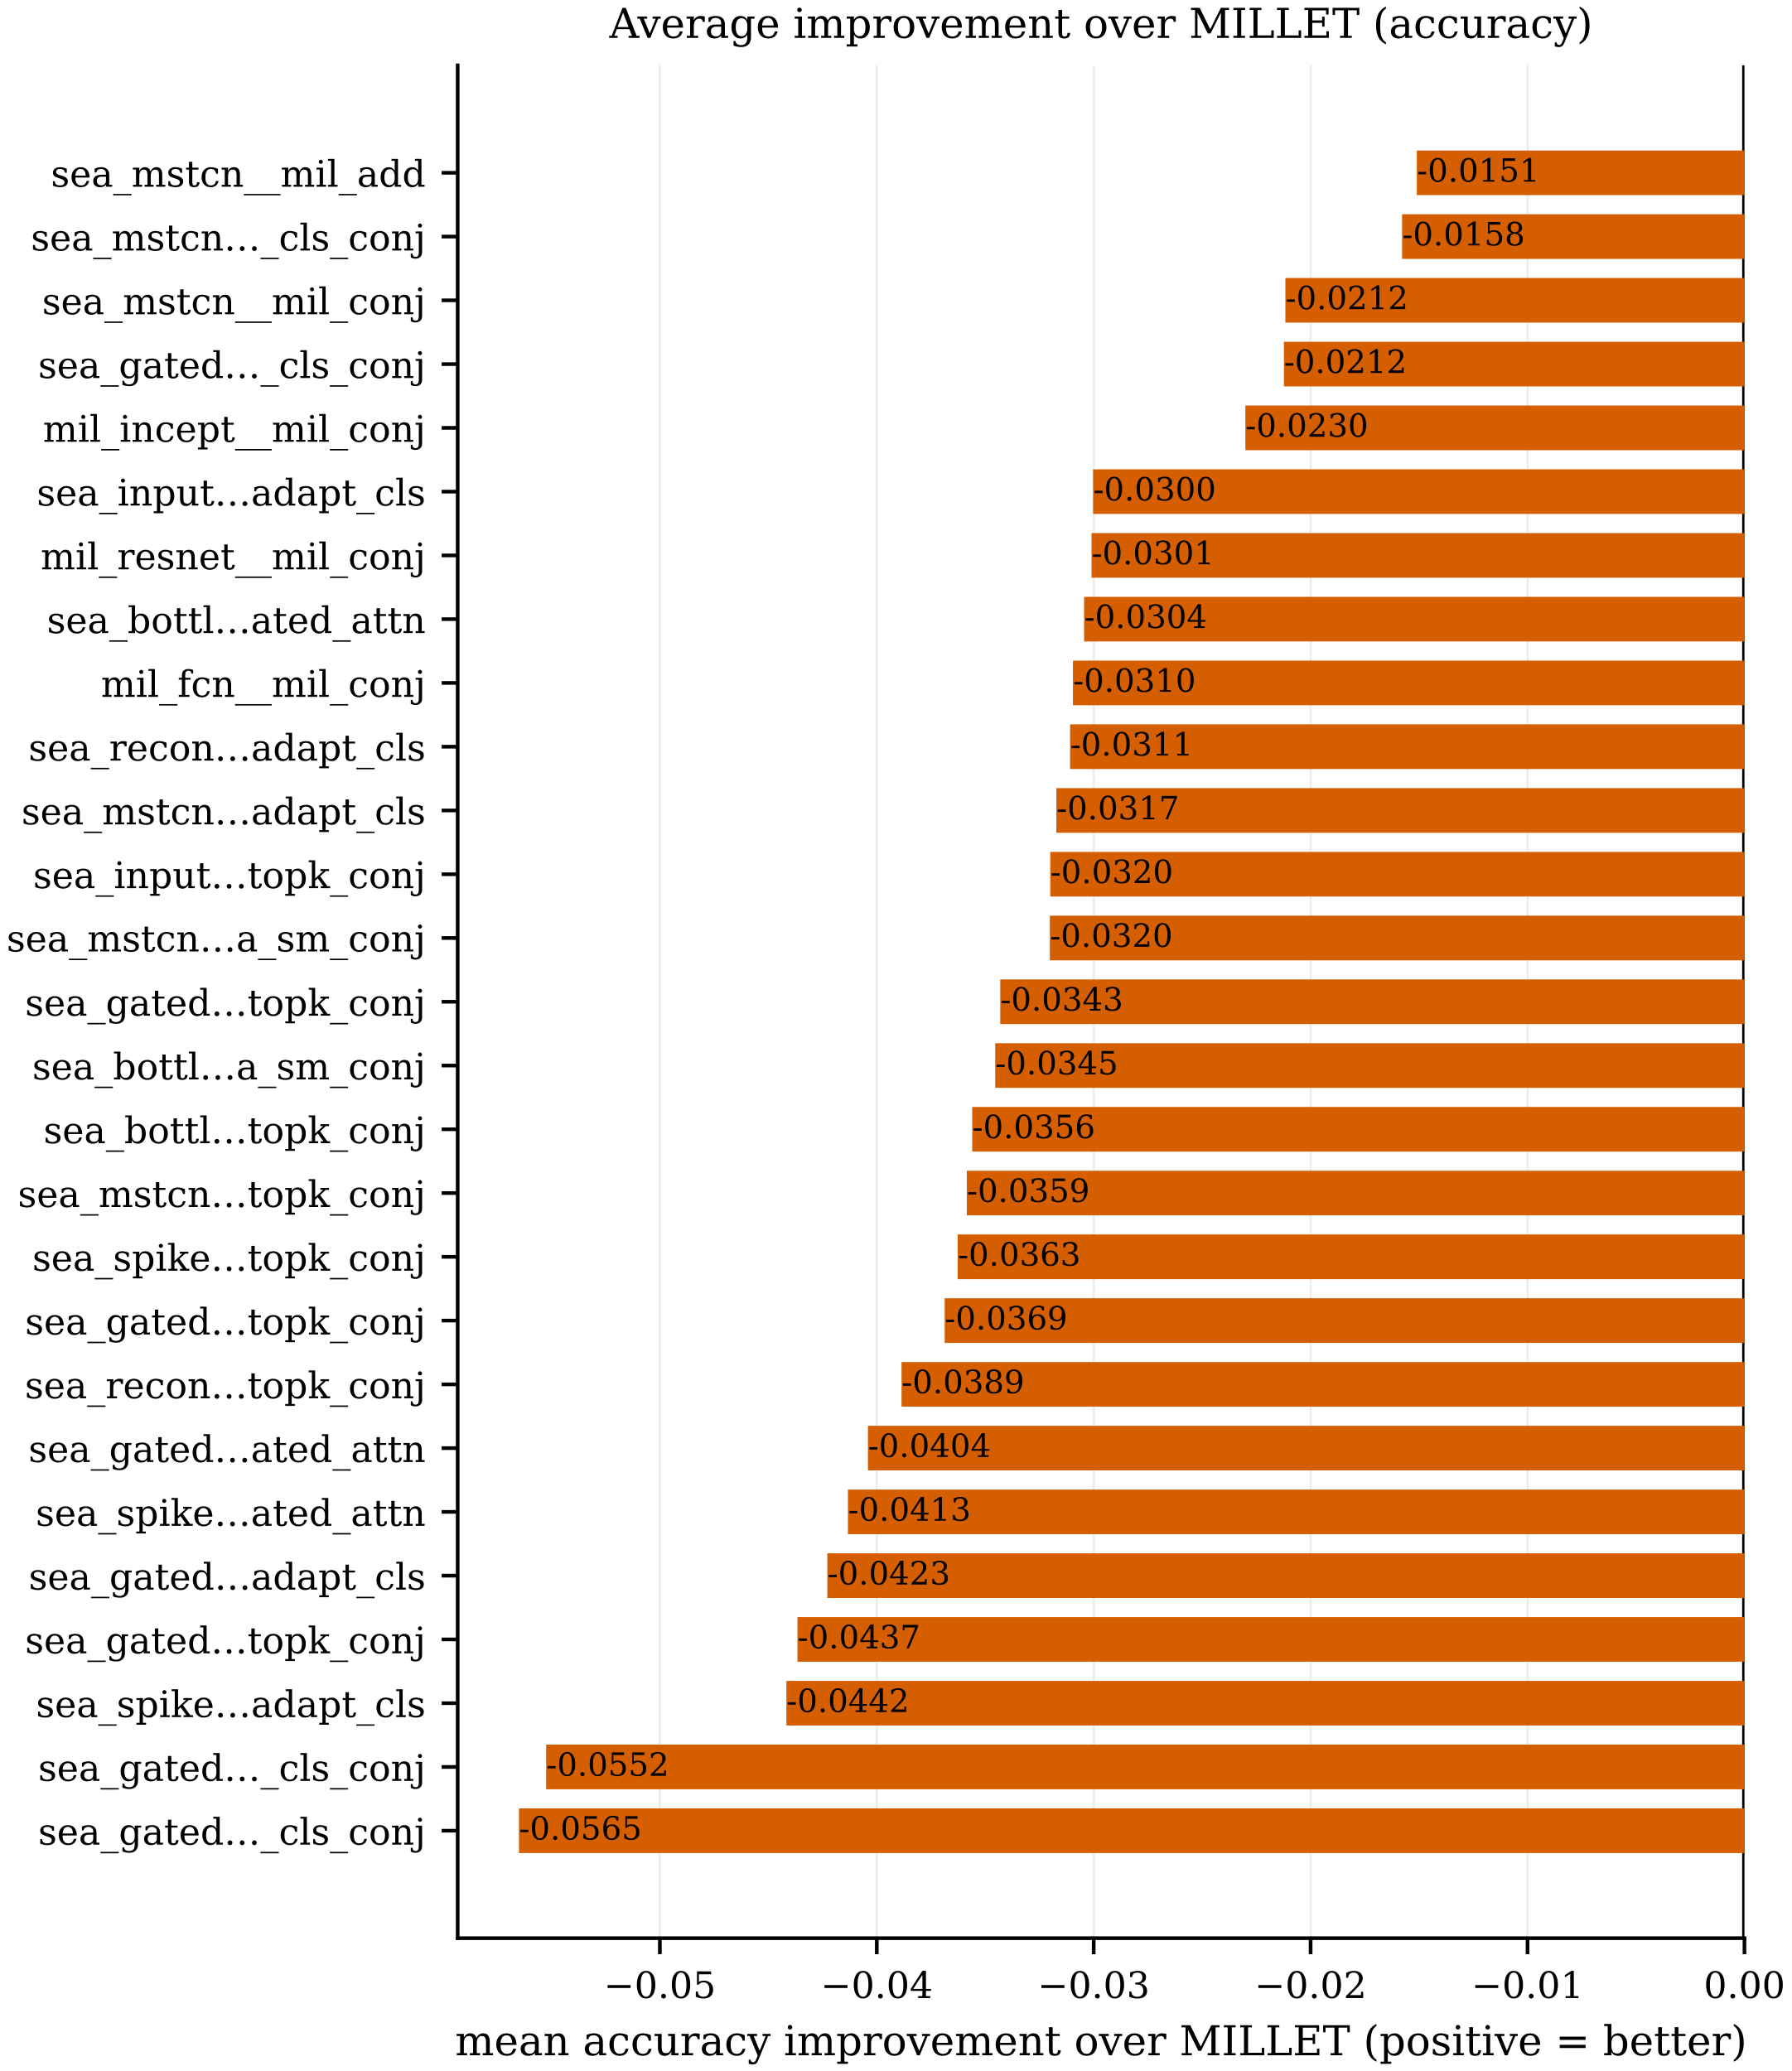
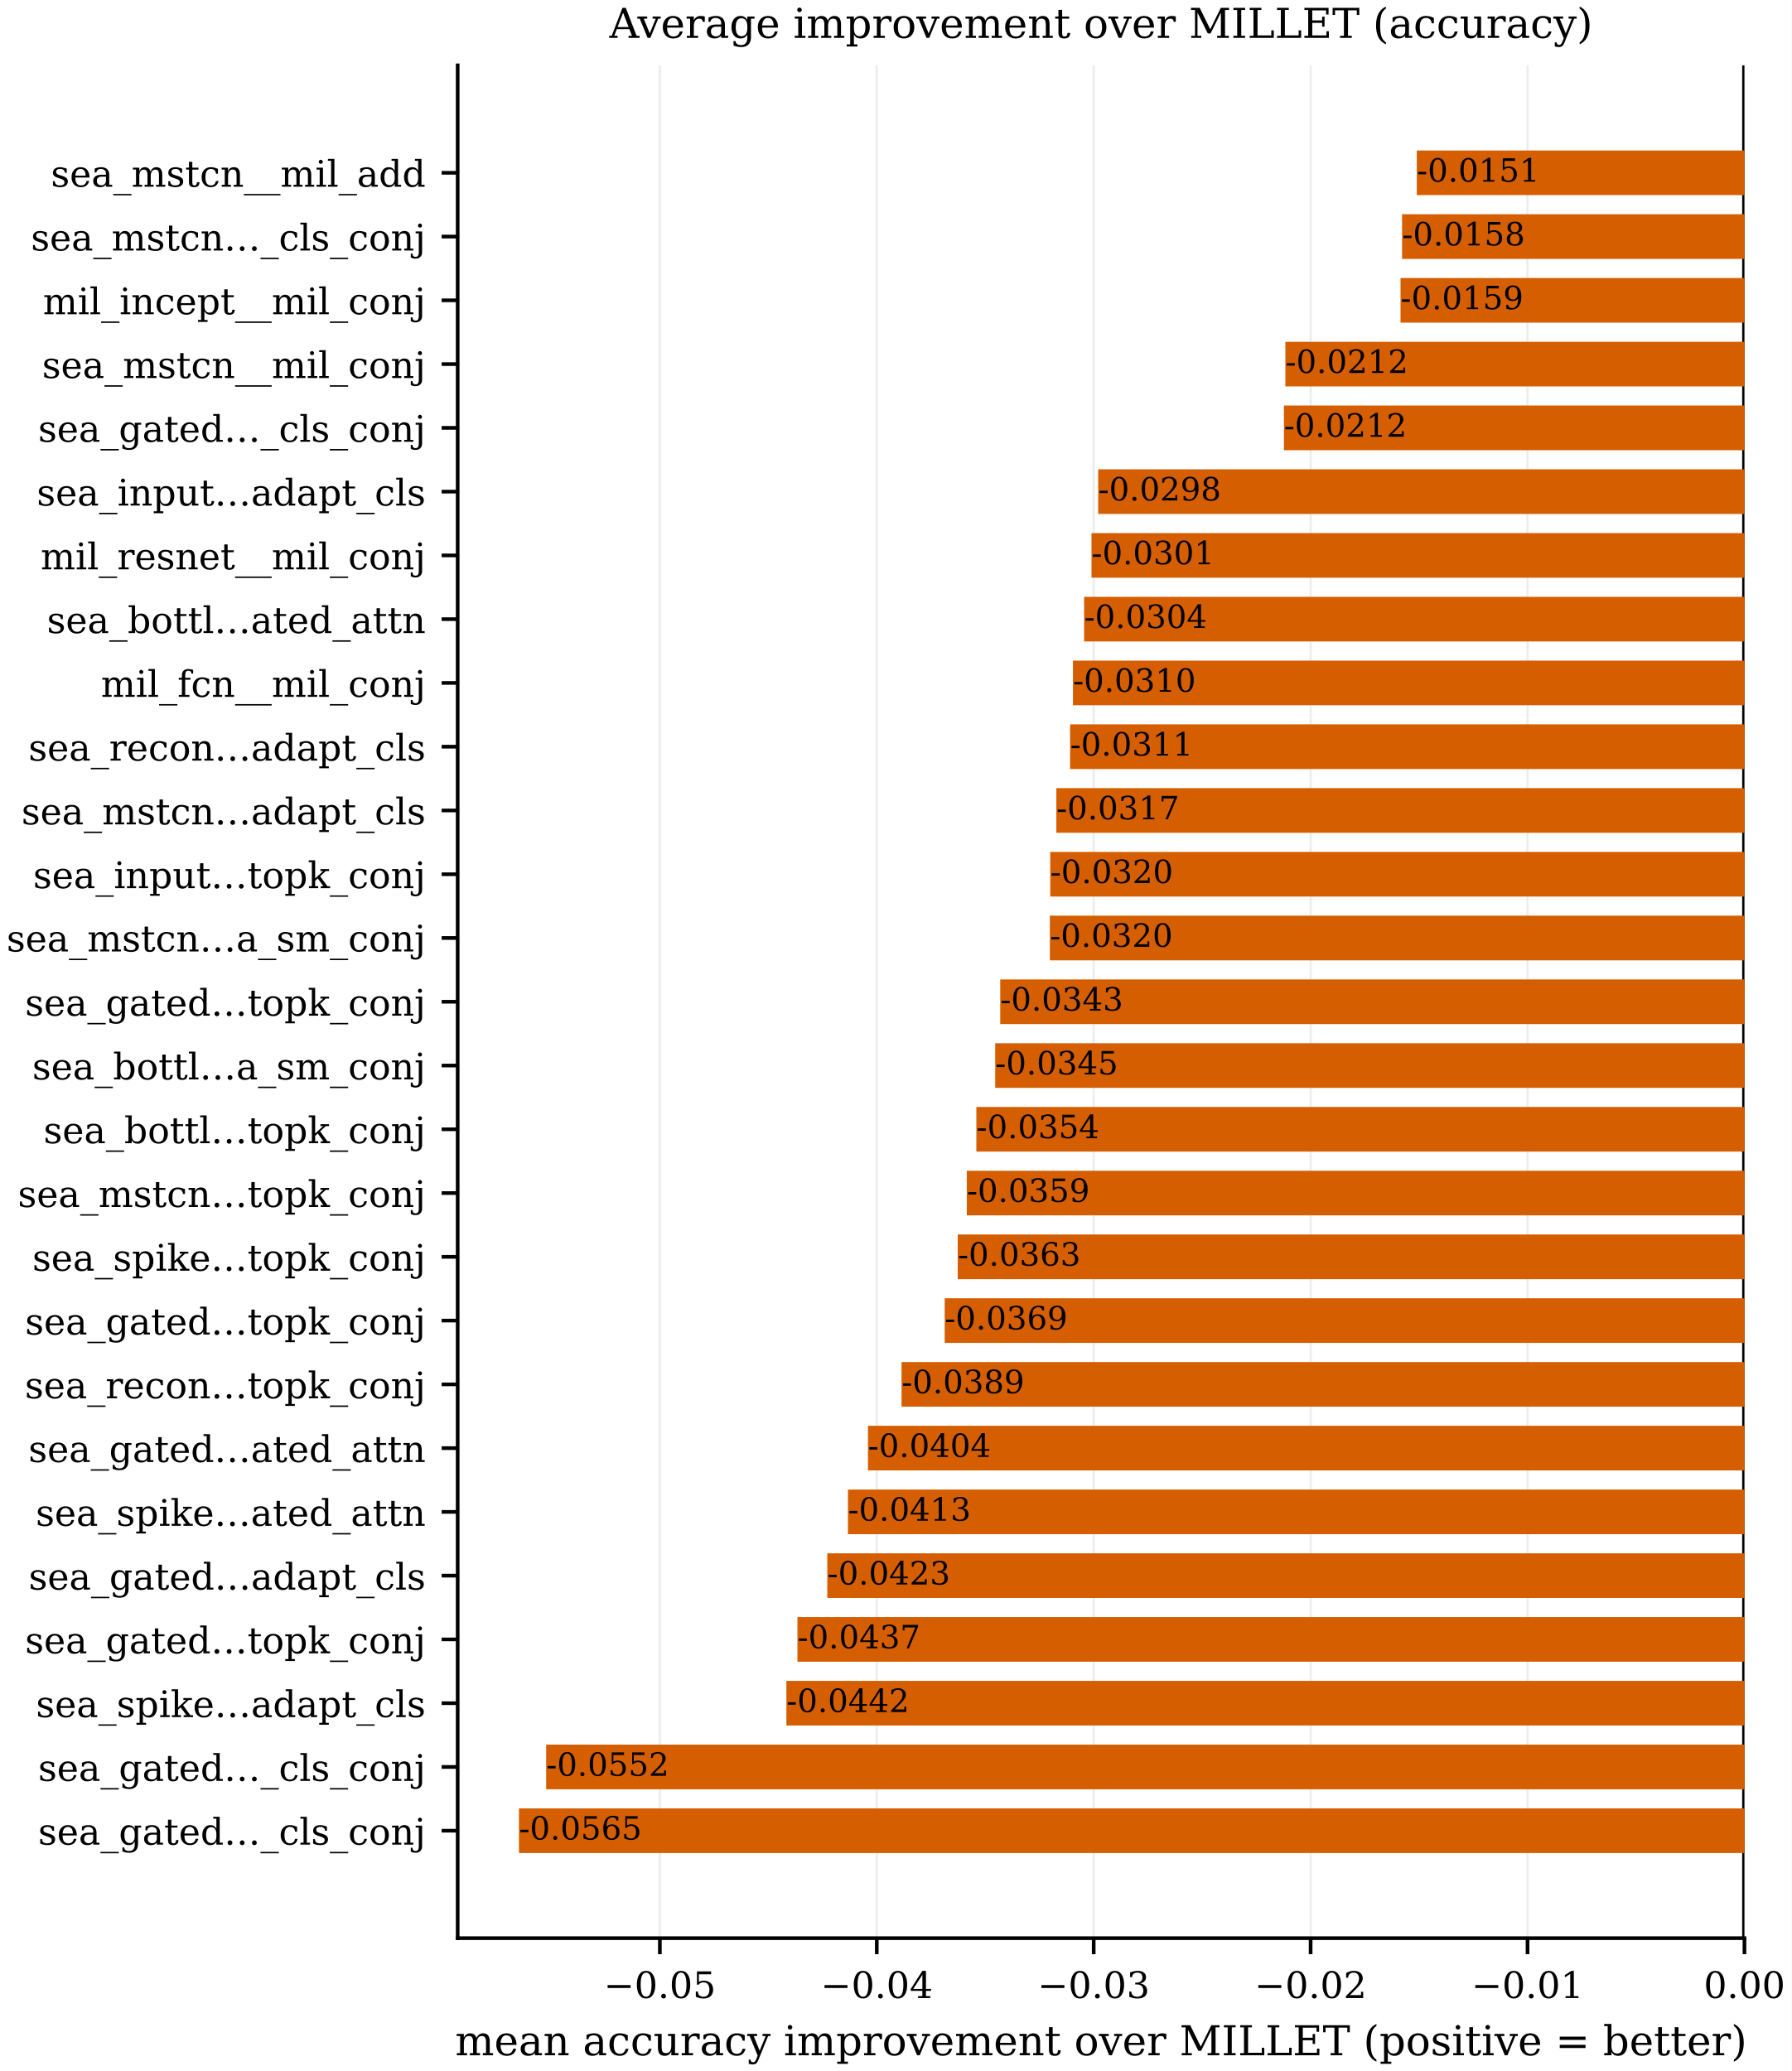
<svg xmlns="http://www.w3.org/2000/svg" xmlns:xlink="http://www.w3.org/1999/xlink" width="391.418pt" height="452.447pt" viewBox="0 0 391.418 452.447" version="1.1">
  <defs>
    <style type="text/css">*{stroke-linejoin: round; stroke-linecap: butt}</style>
  </defs>
  <g id="figure_1">
    <g id="patch_1">
      <path d="M 0 452.447  L 391.418 452.447  L 391.418 0  L 0 0  z " style="fill: #ffffff" />
    </g>
    <g id="axes_1">
      <g id="patch_2">
        <path d="M 99.979 423.426  L 381.071 423.426  L 381.071 14.279  L 99.979 14.279  z " style="fill: #ffffff" />
      </g>
      <g id="matplotlib.axis_1">
        <g id="xtick_1">
          <g id="line2d_1">
-             <path d="M 144.143 423.426  L 144.143 14.279  " clip-path="url(#p9f5df4ff34)" style="fill: none; stroke: #cccccc; stroke-opacity: 0.35; stroke-width: 0.5; stroke-linecap: square" />
+             <path d="M 144.143 423.426  L 144.143 14.279  " clip-path="url(#pe745162467)" style="fill: none; stroke: #cccccc; stroke-opacity: 0.35; stroke-width: 0.5; stroke-linecap: square" />
          </g>
          <g id="line2d_2">
            <defs>
-               <path id="m2365018e92" d="M 0 0  L 0 3.5  " style="stroke: #000000; stroke-width: 0.8" />
+               <path id="m2a34ffc244" d="M 0 0  L 0 3.5  " style="stroke: #000000; stroke-width: 0.8" />
            </defs>
            <g>
-               <use xlink:href="#m2365018e92" x="144.143" y="423.426" style="stroke: #000000; stroke-width: 0.8" />
+               <use xlink:href="#m2a34ffc244" x="144.143" y="423.426" style="stroke: #000000; stroke-width: 0.8" />
            </g>
          </g>
          <g id="text_1">
            <text style="font: 8px 'DejaVu Serif', 'Times New Roman', 'Times', 'Computer Modern Roman', serif; text-anchor: middle" x="144.143" y="436.505" transform="rotate(-0 144.1431 436.5045)">−0.05</text>
          </g>
        </g>
        <g id="xtick_2">
          <g id="line2d_3">
-             <path d="M 191.529 423.426  L 191.529 14.279  " clip-path="url(#p9f5df4ff34)" style="fill: none; stroke: #cccccc; stroke-opacity: 0.35; stroke-width: 0.5; stroke-linecap: square" />
+             <path d="M 191.529 423.426  L 191.529 14.279  " clip-path="url(#pe745162467)" style="fill: none; stroke: #cccccc; stroke-opacity: 0.35; stroke-width: 0.5; stroke-linecap: square" />
          </g>
          <g id="line2d_4">
            <g>
-               <use xlink:href="#m2365018e92" x="191.529" y="423.426" style="stroke: #000000; stroke-width: 0.8" />
+               <use xlink:href="#m2a34ffc244" x="191.529" y="423.426" style="stroke: #000000; stroke-width: 0.8" />
            </g>
          </g>
          <g id="text_2">
            <text style="font: 8px 'DejaVu Serif', 'Times New Roman', 'Times', 'Computer Modern Roman', serif; text-anchor: middle" x="191.529" y="436.505" transform="rotate(-0 191.5287 436.5045)">−0.04</text>
          </g>
        </g>
        <g id="xtick_3">
          <g id="line2d_5">
-             <path d="M 238.914 423.426  L 238.914 14.279  " clip-path="url(#p9f5df4ff34)" style="fill: none; stroke: #cccccc; stroke-opacity: 0.35; stroke-width: 0.5; stroke-linecap: square" />
+             <path d="M 238.914 423.426  L 238.914 14.279  " clip-path="url(#pe745162467)" style="fill: none; stroke: #cccccc; stroke-opacity: 0.35; stroke-width: 0.5; stroke-linecap: square" />
          </g>
          <g id="line2d_6">
            <g>
-               <use xlink:href="#m2365018e92" x="238.914" y="423.426" style="stroke: #000000; stroke-width: 0.8" />
+               <use xlink:href="#m2a34ffc244" x="238.914" y="423.426" style="stroke: #000000; stroke-width: 0.8" />
            </g>
          </g>
          <g id="text_3">
            <text style="font: 8px 'DejaVu Serif', 'Times New Roman', 'Times', 'Computer Modern Roman', serif; text-anchor: middle" x="238.914" y="436.505" transform="rotate(-0 238.9143 436.5045)">−0.03</text>
          </g>
        </g>
        <g id="xtick_4">
          <g id="line2d_7">
-             <path d="M 286.3 423.426  L 286.3 14.279  " clip-path="url(#p9f5df4ff34)" style="fill: none; stroke: #cccccc; stroke-opacity: 0.35; stroke-width: 0.5; stroke-linecap: square" />
+             <path d="M 286.3 423.426  L 286.3 14.279  " clip-path="url(#pe745162467)" style="fill: none; stroke: #cccccc; stroke-opacity: 0.35; stroke-width: 0.5; stroke-linecap: square" />
          </g>
          <g id="line2d_8">
            <g>
-               <use xlink:href="#m2365018e92" x="286.3" y="423.426" style="stroke: #000000; stroke-width: 0.8" />
+               <use xlink:href="#m2a34ffc244" x="286.3" y="423.426" style="stroke: #000000; stroke-width: 0.8" />
            </g>
          </g>
          <g id="text_4">
            <text style="font: 8px 'DejaVu Serif', 'Times New Roman', 'Times', 'Computer Modern Roman', serif; text-anchor: middle" x="286.3" y="436.505" transform="rotate(-0 286.3 436.5045)">−0.02</text>
          </g>
        </g>
        <g id="xtick_5">
          <g id="line2d_9">
-             <path d="M 333.686 423.426  L 333.686 14.279  " clip-path="url(#p9f5df4ff34)" style="fill: none; stroke: #cccccc; stroke-opacity: 0.35; stroke-width: 0.5; stroke-linecap: square" />
+             <path d="M 333.686 423.426  L 333.686 14.279  " clip-path="url(#pe745162467)" style="fill: none; stroke: #cccccc; stroke-opacity: 0.35; stroke-width: 0.5; stroke-linecap: square" />
          </g>
          <g id="line2d_10">
            <g>
-               <use xlink:href="#m2365018e92" x="333.686" y="423.426" style="stroke: #000000; stroke-width: 0.8" />
+               <use xlink:href="#m2a34ffc244" x="333.686" y="423.426" style="stroke: #000000; stroke-width: 0.8" />
            </g>
          </g>
          <g id="text_5">
            <text style="font: 8px 'DejaVu Serif', 'Times New Roman', 'Times', 'Computer Modern Roman', serif; text-anchor: middle" x="333.686" y="436.505" transform="rotate(-0 333.6856 436.5045)">−0.01</text>
          </g>
        </g>
        <g id="xtick_6">
          <g id="line2d_11">
-             <path d="M 381.071 423.426  L 381.071 14.279  " clip-path="url(#p9f5df4ff34)" style="fill: none; stroke: #cccccc; stroke-opacity: 0.35; stroke-width: 0.5; stroke-linecap: square" />
+             <path d="M 381.071 423.426  L 381.071 14.279  " clip-path="url(#pe745162467)" style="fill: none; stroke: #cccccc; stroke-opacity: 0.35; stroke-width: 0.5; stroke-linecap: square" />
          </g>
          <g id="line2d_12">
            <g>
-               <use xlink:href="#m2365018e92" x="381.071" y="423.426" style="stroke: #000000; stroke-width: 0.8" />
+               <use xlink:href="#m2a34ffc244" x="381.071" y="423.426" style="stroke: #000000; stroke-width: 0.8" />
            </g>
          </g>
          <g id="text_6">
            <text style="font: 8px 'DejaVu Serif', 'Times New Roman', 'Times', 'Computer Modern Roman', serif; text-anchor: middle" x="381.071" y="436.505" transform="rotate(-0 381.0713 436.5045)">0.00</text>
          </g>
        </g>
        <g id="text_7">
          <text style="font: 9px 'DejaVu Serif', 'Times New Roman', 'Times', 'Computer Modern Roman', serif; text-anchor: middle" x="240.525" y="449.007" transform="rotate(-0 240.525 449.0069)">mean accuracy improvement over MILLET (positive = better)</text>
        </g>
      </g>
      <g id="matplotlib.axis_2">
        <g id="ytick_1">
          <g id="line2d_13">
            <defs>
-               <path id="mb1635cd831" d="M 0 0  L -3.5 0  " style="stroke: #000000; stroke-width: 0.8" />
+               <path id="m544e3c74f8" d="M 0 0  L -3.5 0  " style="stroke: #000000; stroke-width: 0.8" />
            </defs>
            <g>
-               <use xlink:href="#mb1635cd831" x="99.979" y="37.752" style="stroke: #000000; stroke-width: 0.8" />
+               <use xlink:href="#m544e3c74f8" x="99.979" y="37.752" style="stroke: #000000; stroke-width: 0.8" />
            </g>
          </g>
          <g id="text_8">
            <text style="font: 8px 'DejaVu Serif', 'Times New Roman', 'Times', 'Computer Modern Roman', serif; text-anchor: end" x="92.979" y="40.791" transform="rotate(-0 92.97875 40.79134)">sea_mstcn__mil_add</text>
          </g>
        </g>
        <g id="ytick_2">
          <g id="line2d_14">
            <g>
-               <use xlink:href="#mb1635cd831" x="99.979" y="51.683" style="stroke: #000000; stroke-width: 0.8" />
+               <use xlink:href="#m544e3c74f8" x="99.979" y="51.683" style="stroke: #000000; stroke-width: 0.8" />
            </g>
          </g>
          <g id="text_9">
            <text style="font: 8px 'DejaVu Serif', 'Times New Roman', 'Times', 'Computer Modern Roman', serif; text-anchor: end" x="92.979" y="54.722" transform="rotate(-0 92.97875 54.72213)">sea_mstcn…_cls_conj</text>
          </g>
        </g>
        <g id="ytick_3">
          <g id="line2d_15">
            <g>
-               <use xlink:href="#mb1635cd831" x="99.979" y="65.614" style="stroke: #000000; stroke-width: 0.8" />
+               <use xlink:href="#m544e3c74f8" x="99.979" y="65.614" style="stroke: #000000; stroke-width: 0.8" />
            </g>
          </g>
          <g id="text_10">
-             <text style="font: 8px 'DejaVu Serif', 'Times New Roman', 'Times', 'Computer Modern Roman', serif; text-anchor: end" x="92.979" y="68.653" transform="rotate(-0 92.97875 68.65292)">sea_mstcn__mil_conj</text>
+             <text style="font: 8px 'DejaVu Serif', 'Times New Roman', 'Times', 'Computer Modern Roman', serif; text-anchor: end" x="92.979" y="68.653" transform="rotate(-0 92.97875 68.65292)">mil_incept__mil_conj</text>
          </g>
        </g>
        <g id="ytick_4">
          <g id="line2d_16">
            <g>
-               <use xlink:href="#mb1635cd831" x="99.979" y="79.544" style="stroke: #000000; stroke-width: 0.8" />
+               <use xlink:href="#m544e3c74f8" x="99.979" y="79.544" style="stroke: #000000; stroke-width: 0.8" />
            </g>
          </g>
          <g id="text_11">
-             <text style="font: 8px 'DejaVu Serif', 'Times New Roman', 'Times', 'Computer Modern Roman', serif; text-anchor: end" x="92.979" y="82.584" transform="rotate(-0 92.97875 82.5837)">sea_gated…_cls_conj</text>
+             <text style="font: 8px 'DejaVu Serif', 'Times New Roman', 'Times', 'Computer Modern Roman', serif; text-anchor: end" x="92.979" y="82.584" transform="rotate(-0 92.97875 82.5837)">sea_mstcn__mil_conj</text>
          </g>
        </g>
        <g id="ytick_5">
          <g id="line2d_17">
            <g>
-               <use xlink:href="#mb1635cd831" x="99.979" y="93.475" style="stroke: #000000; stroke-width: 0.8" />
+               <use xlink:href="#m544e3c74f8" x="99.979" y="93.475" style="stroke: #000000; stroke-width: 0.8" />
            </g>
          </g>
          <g id="text_12">
-             <text style="font: 8px 'DejaVu Serif', 'Times New Roman', 'Times', 'Computer Modern Roman', serif; text-anchor: end" x="92.979" y="96.514" transform="rotate(-0 92.97875 96.51449)">mil_incept__mil_conj</text>
+             <text style="font: 8px 'DejaVu Serif', 'Times New Roman', 'Times', 'Computer Modern Roman', serif; text-anchor: end" x="92.979" y="96.514" transform="rotate(-0 92.97875 96.51449)">sea_gated…_cls_conj</text>
          </g>
        </g>
        <g id="ytick_6">
          <g id="line2d_18">
            <g>
-               <use xlink:href="#mb1635cd831" x="99.979" y="107.406" style="stroke: #000000; stroke-width: 0.8" />
+               <use xlink:href="#m544e3c74f8" x="99.979" y="107.406" style="stroke: #000000; stroke-width: 0.8" />
            </g>
          </g>
          <g id="text_13">
            <text style="font: 8px 'DejaVu Serif', 'Times New Roman', 'Times', 'Computer Modern Roman', serif; text-anchor: end" x="92.979" y="110.445" transform="rotate(-0 92.97875 110.4453)">sea_input…adapt_cls</text>
          </g>
        </g>
        <g id="ytick_7">
          <g id="line2d_19">
            <g>
-               <use xlink:href="#mb1635cd831" x="99.979" y="121.337" style="stroke: #000000; stroke-width: 0.8" />
+               <use xlink:href="#m544e3c74f8" x="99.979" y="121.337" style="stroke: #000000; stroke-width: 0.8" />
            </g>
          </g>
          <g id="text_14">
            <text style="font: 8px 'DejaVu Serif', 'Times New Roman', 'Times', 'Computer Modern Roman', serif; text-anchor: end" x="92.979" y="124.376" transform="rotate(-0 92.97875 124.3761)">mil_resnet__mil_conj</text>
          </g>
        </g>
        <g id="ytick_8">
          <g id="line2d_20">
            <g>
-               <use xlink:href="#mb1635cd831" x="99.979" y="135.267" style="stroke: #000000; stroke-width: 0.8" />
+               <use xlink:href="#m544e3c74f8" x="99.979" y="135.267" style="stroke: #000000; stroke-width: 0.8" />
            </g>
          </g>
          <g id="text_15">
            <text style="font: 8px 'DejaVu Serif', 'Times New Roman', 'Times', 'Computer Modern Roman', serif; text-anchor: end" x="92.979" y="138.307" transform="rotate(-0 92.97875 138.3068)">sea_bottl…ated_attn</text>
          </g>
        </g>
        <g id="ytick_9">
          <g id="line2d_21">
            <g>
-               <use xlink:href="#mb1635cd831" x="99.979" y="149.198" style="stroke: #000000; stroke-width: 0.8" />
+               <use xlink:href="#m544e3c74f8" x="99.979" y="149.198" style="stroke: #000000; stroke-width: 0.8" />
            </g>
          </g>
          <g id="text_16">
            <text style="font: 8px 'DejaVu Serif', 'Times New Roman', 'Times', 'Computer Modern Roman', serif; text-anchor: end" x="92.979" y="152.238" transform="rotate(-0 92.97875 152.2376)">mil_fcn__mil_conj</text>
          </g>
        </g>
        <g id="ytick_10">
          <g id="line2d_22">
            <g>
-               <use xlink:href="#mb1635cd831" x="99.979" y="163.129" style="stroke: #000000; stroke-width: 0.8" />
+               <use xlink:href="#m544e3c74f8" x="99.979" y="163.129" style="stroke: #000000; stroke-width: 0.8" />
            </g>
          </g>
          <g id="text_17">
            <text style="font: 8px 'DejaVu Serif', 'Times New Roman', 'Times', 'Computer Modern Roman', serif; text-anchor: end" x="92.979" y="166.168" transform="rotate(-0 92.97875 166.1684)">sea_recon…adapt_cls</text>
          </g>
        </g>
        <g id="ytick_11">
          <g id="line2d_23">
            <g>
-               <use xlink:href="#mb1635cd831" x="99.979" y="177.06" style="stroke: #000000; stroke-width: 0.8" />
+               <use xlink:href="#m544e3c74f8" x="99.979" y="177.06" style="stroke: #000000; stroke-width: 0.8" />
            </g>
          </g>
          <g id="text_18">
            <text style="font: 8px 'DejaVu Serif', 'Times New Roman', 'Times', 'Computer Modern Roman', serif; text-anchor: end" x="92.979" y="180.099" transform="rotate(-0 92.97875 180.0992)">sea_mstcn…adapt_cls</text>
          </g>
        </g>
        <g id="ytick_12">
          <g id="line2d_24">
            <g>
-               <use xlink:href="#mb1635cd831" x="99.979" y="190.991" style="stroke: #000000; stroke-width: 0.8" />
+               <use xlink:href="#m544e3c74f8" x="99.979" y="190.991" style="stroke: #000000; stroke-width: 0.8" />
            </g>
          </g>
          <g id="text_19">
            <text style="font: 8px 'DejaVu Serif', 'Times New Roman', 'Times', 'Computer Modern Roman', serif; text-anchor: end" x="92.979" y="194.03" transform="rotate(-0 92.97875 194.03)">sea_input…topk_conj</text>
          </g>
        </g>
        <g id="ytick_13">
          <g id="line2d_25">
            <g>
-               <use xlink:href="#mb1635cd831" x="99.979" y="204.921" style="stroke: #000000; stroke-width: 0.8" />
+               <use xlink:href="#m544e3c74f8" x="99.979" y="204.921" style="stroke: #000000; stroke-width: 0.8" />
            </g>
          </g>
          <g id="text_20">
            <text style="font: 8px 'DejaVu Serif', 'Times New Roman', 'Times', 'Computer Modern Roman', serif; text-anchor: end" x="92.979" y="207.865" transform="rotate(-0 92.97875 207.8645)">sea_mstcn…a_sm_conj</text>
          </g>
        </g>
        <g id="ytick_14">
          <g id="line2d_26">
            <g>
-               <use xlink:href="#mb1635cd831" x="99.979" y="218.852" style="stroke: #000000; stroke-width: 0.8" />
+               <use xlink:href="#m544e3c74f8" x="99.979" y="218.852" style="stroke: #000000; stroke-width: 0.8" />
            </g>
          </g>
          <g id="text_21">
            <text style="font: 8px 'DejaVu Serif', 'Times New Roman', 'Times', 'Computer Modern Roman', serif; text-anchor: end" x="92.979" y="221.892" transform="rotate(-0 92.97875 221.8916)">sea_gated…topk_conj</text>
          </g>
        </g>
        <g id="ytick_15">
          <g id="line2d_27">
            <g>
-               <use xlink:href="#mb1635cd831" x="99.979" y="232.783" style="stroke: #000000; stroke-width: 0.8" />
+               <use xlink:href="#m544e3c74f8" x="99.979" y="232.783" style="stroke: #000000; stroke-width: 0.8" />
            </g>
          </g>
          <g id="text_22">
            <text style="font: 8px 'DejaVu Serif', 'Times New Roman', 'Times', 'Computer Modern Roman', serif; text-anchor: end" x="92.979" y="235.822" transform="rotate(-0 92.97875 235.8224)">sea_bottl…a_sm_conj</text>
          </g>
        </g>
        <g id="ytick_16">
          <g id="line2d_28">
            <g>
-               <use xlink:href="#mb1635cd831" x="99.979" y="246.714" style="stroke: #000000; stroke-width: 0.8" />
+               <use xlink:href="#m544e3c74f8" x="99.979" y="246.714" style="stroke: #000000; stroke-width: 0.8" />
            </g>
          </g>
          <g id="text_23">
            <text style="font: 8px 'DejaVu Serif', 'Times New Roman', 'Times', 'Computer Modern Roman', serif; text-anchor: end" x="92.979" y="249.753" transform="rotate(-0 92.97875 249.7531)">sea_bottl…topk_conj</text>
          </g>
        </g>
        <g id="ytick_17">
          <g id="line2d_29">
            <g>
-               <use xlink:href="#mb1635cd831" x="99.979" y="260.645" style="stroke: #000000; stroke-width: 0.8" />
+               <use xlink:href="#m544e3c74f8" x="99.979" y="260.645" style="stroke: #000000; stroke-width: 0.8" />
            </g>
          </g>
          <g id="text_24">
            <text style="font: 8px 'DejaVu Serif', 'Times New Roman', 'Times', 'Computer Modern Roman', serif; text-anchor: end" x="92.979" y="263.684" transform="rotate(-0 92.97875 263.6839)">sea_mstcn…topk_conj</text>
          </g>
        </g>
        <g id="ytick_18">
          <g id="line2d_30">
            <g>
-               <use xlink:href="#mb1635cd831" x="99.979" y="274.575" style="stroke: #000000; stroke-width: 0.8" />
+               <use xlink:href="#m544e3c74f8" x="99.979" y="274.575" style="stroke: #000000; stroke-width: 0.8" />
            </g>
          </g>
          <g id="text_25">
            <text style="font: 8px 'DejaVu Serif', 'Times New Roman', 'Times', 'Computer Modern Roman', serif; text-anchor: end" x="92.979" y="277.615" transform="rotate(-0 92.97875 277.6147)">sea_spike…topk_conj</text>
          </g>
        </g>
        <g id="ytick_19">
          <g id="line2d_31">
            <g>
-               <use xlink:href="#mb1635cd831" x="99.979" y="288.506" style="stroke: #000000; stroke-width: 0.8" />
+               <use xlink:href="#m544e3c74f8" x="99.979" y="288.506" style="stroke: #000000; stroke-width: 0.8" />
            </g>
          </g>
          <g id="text_26">
            <text style="font: 8px 'DejaVu Serif', 'Times New Roman', 'Times', 'Computer Modern Roman', serif; text-anchor: end" x="92.979" y="291.546" transform="rotate(-0 92.97875 291.5455)">sea_gated…topk_conj</text>
          </g>
        </g>
        <g id="ytick_20">
          <g id="line2d_32">
            <g>
-               <use xlink:href="#mb1635cd831" x="99.979" y="302.437" style="stroke: #000000; stroke-width: 0.8" />
+               <use xlink:href="#m544e3c74f8" x="99.979" y="302.437" style="stroke: #000000; stroke-width: 0.8" />
            </g>
          </g>
          <g id="text_27">
            <text style="font: 8px 'DejaVu Serif', 'Times New Roman', 'Times', 'Computer Modern Roman', serif; text-anchor: end" x="92.979" y="305.476" transform="rotate(-0 92.97875 305.4763)">sea_recon…topk_conj</text>
          </g>
        </g>
        <g id="ytick_21">
          <g id="line2d_33">
            <g>
-               <use xlink:href="#mb1635cd831" x="99.979" y="316.368" style="stroke: #000000; stroke-width: 0.8" />
+               <use xlink:href="#m544e3c74f8" x="99.979" y="316.368" style="stroke: #000000; stroke-width: 0.8" />
            </g>
          </g>
          <g id="text_28">
            <text style="font: 8px 'DejaVu Serif', 'Times New Roman', 'Times', 'Computer Modern Roman', serif; text-anchor: end" x="92.979" y="319.407" transform="rotate(-0 92.97875 319.4071)">sea_gated…ated_attn</text>
          </g>
        </g>
        <g id="ytick_22">
          <g id="line2d_34">
            <g>
-               <use xlink:href="#mb1635cd831" x="99.979" y="330.298" style="stroke: #000000; stroke-width: 0.8" />
+               <use xlink:href="#m544e3c74f8" x="99.979" y="330.298" style="stroke: #000000; stroke-width: 0.8" />
            </g>
          </g>
          <g id="text_29">
            <text style="font: 8px 'DejaVu Serif', 'Times New Roman', 'Times', 'Computer Modern Roman', serif; text-anchor: end" x="92.979" y="333.338" transform="rotate(-0 92.97875 333.3379)">sea_spike…ated_attn</text>
          </g>
        </g>
        <g id="ytick_23">
          <g id="line2d_35">
            <g>
-               <use xlink:href="#mb1635cd831" x="99.979" y="344.229" style="stroke: #000000; stroke-width: 0.8" />
+               <use xlink:href="#m544e3c74f8" x="99.979" y="344.229" style="stroke: #000000; stroke-width: 0.8" />
            </g>
          </g>
          <g id="text_30">
            <text style="font: 8px 'DejaVu Serif', 'Times New Roman', 'Times', 'Computer Modern Roman', serif; text-anchor: end" x="92.979" y="347.269" transform="rotate(-0 92.97875 347.2686)">sea_gated…adapt_cls</text>
          </g>
        </g>
        <g id="ytick_24">
          <g id="line2d_36">
            <g>
-               <use xlink:href="#mb1635cd831" x="99.979" y="358.16" style="stroke: #000000; stroke-width: 0.8" />
+               <use xlink:href="#m544e3c74f8" x="99.979" y="358.16" style="stroke: #000000; stroke-width: 0.8" />
            </g>
          </g>
          <g id="text_31">
            <text style="font: 8px 'DejaVu Serif', 'Times New Roman', 'Times', 'Computer Modern Roman', serif; text-anchor: end" x="92.979" y="361.199" transform="rotate(-0 92.97875 361.1994)">sea_gated…topk_conj</text>
          </g>
        </g>
        <g id="ytick_25">
          <g id="line2d_37">
            <g>
-               <use xlink:href="#mb1635cd831" x="99.979" y="372.091" style="stroke: #000000; stroke-width: 0.8" />
+               <use xlink:href="#m544e3c74f8" x="99.979" y="372.091" style="stroke: #000000; stroke-width: 0.8" />
            </g>
          </g>
          <g id="text_32">
            <text style="font: 8px 'DejaVu Serif', 'Times New Roman', 'Times', 'Computer Modern Roman', serif; text-anchor: end" x="92.979" y="375.13" transform="rotate(-0 92.97875 375.1302)">sea_spike…adapt_cls</text>
          </g>
        </g>
        <g id="ytick_26">
          <g id="line2d_38">
            <g>
-               <use xlink:href="#mb1635cd831" x="99.979" y="386.022" style="stroke: #000000; stroke-width: 0.8" />
+               <use xlink:href="#m544e3c74f8" x="99.979" y="386.022" style="stroke: #000000; stroke-width: 0.8" />
            </g>
          </g>
          <g id="text_33">
            <text style="font: 8px 'DejaVu Serif', 'Times New Roman', 'Times', 'Computer Modern Roman', serif; text-anchor: end" x="92.979" y="389.061" transform="rotate(-0 92.97875 389.061)">sea_gated…_cls_conj</text>
          </g>
        </g>
        <g id="ytick_27">
          <g id="line2d_39">
            <g>
-               <use xlink:href="#mb1635cd831" x="99.979" y="399.952" style="stroke: #000000; stroke-width: 0.8" />
+               <use xlink:href="#m544e3c74f8" x="99.979" y="399.952" style="stroke: #000000; stroke-width: 0.8" />
            </g>
          </g>
          <g id="text_34">
            <text style="font: 8px 'DejaVu Serif', 'Times New Roman', 'Times', 'Computer Modern Roman', serif; text-anchor: end" x="92.979" y="402.992" transform="rotate(-0 92.97875 402.9918)">sea_gated…_cls_conj</text>
          </g>
        </g>
      </g>
      <g id="line2d_40">
-         <path d="M 381.071 423.426  L 381.071 14.279  " clip-path="url(#p9f5df4ff34)" style="fill: none; stroke: #000000; stroke-linecap: square" />
+         <path d="M 381.071 423.426  L 381.071 14.279  " clip-path="url(#pe745162467)" style="fill: none; stroke: #000000; stroke-linecap: square" />
      </g>
      <g id="patch_3">
        <path d="M 99.979 423.426  L 99.979 14.279  " style="fill: none; stroke: #000000; stroke-width: 0.8; stroke-linejoin: miter; stroke-linecap: square" />
      </g>
      <g id="patch_4">
        <path d="M 99.979 423.426  L 381.071 423.426  " style="fill: none; stroke: #000000; stroke-width: 0.8; stroke-linejoin: miter; stroke-linecap: square" />
      </g>
      <g id="patch_5">
-         <path d="M 381.071 32.876  L 309.496 32.876  L 309.496 42.628  L 381.071 42.628  z " clip-path="url(#p9f5df4ff34)" style="fill: #d55e00" />
+         <path d="M 381.071 32.876  L 309.496 32.876  L 309.496 42.628  L 381.071 42.628  z " clip-path="url(#pe745162467)" style="fill: #d55e00" />
      </g>
      <g id="patch_6">
-         <path d="M 381.071 46.807  L 306.274 46.807  L 306.274 56.559  L 381.071 56.559  z " clip-path="url(#p9f5df4ff34)" style="fill: #d55e00" />
+         <path d="M 381.071 46.807  L 306.274 46.807  L 306.274 56.559  L 381.071 56.559  z " clip-path="url(#pe745162467)" style="fill: #d55e00" />
      </g>
      <g id="patch_7">
-         <path d="M 381.071 60.738  L 280.782 60.738  L 280.782 70.489  L 381.071 70.489  z " clip-path="url(#p9f5df4ff34)" style="fill: #d55e00" />
+         <path d="M 381.071 60.738  L 305.942 60.738  L 305.942 70.489  L 381.071 70.489  z " clip-path="url(#pe745162467)" style="fill: #d55e00" />
      </g>
      <g id="patch_8">
-         <path d="M 381.071 74.669  L 280.466 74.669  L 280.466 84.42  L 381.071 84.42  z " clip-path="url(#p9f5df4ff34)" style="fill: #d55e00" />
+         <path d="M 381.071 74.669  L 280.782 74.669  L 280.782 84.42  L 381.071 84.42  z " clip-path="url(#pe745162467)" style="fill: #d55e00" />
      </g>
      <g id="patch_9">
-         <path d="M 381.071 88.599  L 272.044 88.599  L 272.044 98.351  L 381.071 98.351  z " clip-path="url(#p9f5df4ff34)" style="fill: #d55e00" />
+         <path d="M 381.071 88.599  L 280.466 88.599  L 280.466 98.351  L 381.071 98.351  z " clip-path="url(#pe745162467)" style="fill: #d55e00" />
      </g>
      <g id="patch_10">
-         <path d="M 381.071 102.53  L 238.784 102.53  L 238.784 112.282  L 381.071 112.282  z " clip-path="url(#p9f5df4ff34)" style="fill: #d55e00" />
+         <path d="M 381.071 102.53  L 239.891 102.53  L 239.891 112.282  L 381.071 112.282  z " clip-path="url(#pe745162467)" style="fill: #d55e00" />
      </g>
      <g id="patch_11">
-         <path d="M 381.071 116.461  L 238.434 116.461  L 238.434 126.212  L 381.071 126.212  z " clip-path="url(#p9f5df4ff34)" style="fill: #d55e00" />
+         <path d="M 381.071 116.461  L 238.434 116.461  L 238.434 126.212  L 381.071 126.212  z " clip-path="url(#pe745162467)" style="fill: #d55e00" />
      </g>
      <g id="patch_12">
-         <path d="M 381.071 130.392  L 236.821 130.392  L 236.821 140.143  L 381.071 140.143  z " clip-path="url(#p9f5df4ff34)" style="fill: #d55e00" />
+         <path d="M 381.071 130.392  L 236.821 130.392  L 236.821 140.143  L 381.071 140.143  z " clip-path="url(#pe745162467)" style="fill: #d55e00" />
      </g>
      <g id="patch_13">
-         <path d="M 381.071 144.322  L 234.378 144.322  L 234.378 154.074  L 381.071 154.074  z " clip-path="url(#p9f5df4ff34)" style="fill: #d55e00" />
+         <path d="M 381.071 144.322  L 234.378 144.322  L 234.378 154.074  L 381.071 154.074  z " clip-path="url(#pe745162467)" style="fill: #d55e00" />
      </g>
      <g id="patch_14">
-         <path d="M 381.071 158.253  L 233.763 158.253  L 233.763 168.005  L 381.071 168.005  z " clip-path="url(#p9f5df4ff34)" style="fill: #d55e00" />
+         <path d="M 381.071 158.253  L 233.763 158.253  L 233.763 168.005  L 381.071 168.005  z " clip-path="url(#pe745162467)" style="fill: #d55e00" />
      </g>
      <g id="patch_15">
-         <path d="M 381.071 172.184  L 230.756 172.184  L 230.756 181.936  L 381.071 181.936  z " clip-path="url(#p9f5df4ff34)" style="fill: #d55e00" />
+         <path d="M 381.071 172.184  L 230.756 172.184  L 230.756 181.936  L 381.071 181.936  z " clip-path="url(#pe745162467)" style="fill: #d55e00" />
      </g>
      <g id="patch_16">
-         <path d="M 381.071 186.115  L 229.425 186.115  L 229.425 195.866  L 381.071 195.866  z " clip-path="url(#p9f5df4ff34)" style="fill: #d55e00" />
+         <path d="M 381.071 186.115  L 229.425 186.115  L 229.425 195.866  L 381.071 195.866  z " clip-path="url(#pe745162467)" style="fill: #d55e00" />
      </g>
      <g id="patch_17">
-         <path d="M 381.071 200.046  L 229.34 200.046  L 229.34 209.797  L 381.071 209.797  z " clip-path="url(#p9f5df4ff34)" style="fill: #d55e00" />
+         <path d="M 381.071 200.046  L 229.34 200.046  L 229.34 209.797  L 381.071 209.797  z " clip-path="url(#pe745162467)" style="fill: #d55e00" />
      </g>
      <g id="patch_18">
-         <path d="M 381.071 213.976  L 218.498 213.976  L 218.498 223.728  L 381.071 223.728  z " clip-path="url(#p9f5df4ff34)" style="fill: #d55e00" />
+         <path d="M 381.071 213.976  L 218.498 213.976  L 218.498 223.728  L 381.071 223.728  z " clip-path="url(#pe745162467)" style="fill: #d55e00" />
      </g>
      <g id="patch_19">
-         <path d="M 381.071 227.907  L 217.398 227.907  L 217.398 237.659  L 381.071 237.659  z " clip-path="url(#p9f5df4ff34)" style="fill: #d55e00" />
+         <path d="M 381.071 227.907  L 217.398 227.907  L 217.398 237.659  L 381.071 237.659  z " clip-path="url(#pe745162467)" style="fill: #d55e00" />
      </g>
      <g id="patch_20">
-         <path d="M 381.071 241.838  L 212.378 241.838  L 212.378 251.59  L 381.071 251.59  z " clip-path="url(#p9f5df4ff34)" style="fill: #d55e00" />
+         <path d="M 381.071 241.838  L 213.28 241.838  L 213.28 251.59  L 381.071 251.59  z " clip-path="url(#pe745162467)" style="fill: #d55e00" />
      </g>
      <g id="patch_21">
-         <path d="M 381.071 255.769  L 211.193 255.769  L 211.193 265.52  L 381.071 265.52  z " clip-path="url(#p9f5df4ff34)" style="fill: #d55e00" />
+         <path d="M 381.071 255.769  L 211.193 255.769  L 211.193 265.52  L 381.071 265.52  z " clip-path="url(#pe745162467)" style="fill: #d55e00" />
      </g>
      <g id="patch_22">
-         <path d="M 381.071 269.7  L 209.207 269.7  L 209.207 279.451  L 381.071 279.451  z " clip-path="url(#p9f5df4ff34)" style="fill: #d55e00" />
+         <path d="M 381.071 269.7  L 209.207 269.7  L 209.207 279.451  L 381.071 279.451  z " clip-path="url(#pe745162467)" style="fill: #d55e00" />
      </g>
      <g id="patch_23">
-         <path d="M 381.071 283.63  L 206.364 283.63  L 206.364 293.382  L 381.071 293.382  z " clip-path="url(#p9f5df4ff34)" style="fill: #d55e00" />
+         <path d="M 381.071 283.63  L 206.364 283.63  L 206.364 293.382  L 381.071 293.382  z " clip-path="url(#pe745162467)" style="fill: #d55e00" />
      </g>
      <g id="patch_24">
-         <path d="M 381.071 297.561  L 196.938 297.561  L 196.938 307.313  L 381.071 307.313  z " clip-path="url(#p9f5df4ff34)" style="fill: #d55e00" />
+         <path d="M 381.071 297.561  L 196.938 297.561  L 196.938 307.313  L 381.071 307.313  z " clip-path="url(#pe745162467)" style="fill: #d55e00" />
      </g>
      <g id="patch_25">
-         <path d="M 381.071 311.492  L 189.599 311.492  L 189.599 321.243  L 381.071 321.243  z " clip-path="url(#p9f5df4ff34)" style="fill: #d55e00" />
+         <path d="M 381.071 311.492  L 189.599 311.492  L 189.599 321.243  L 381.071 321.243  z " clip-path="url(#pe745162467)" style="fill: #d55e00" />
      </g>
      <g id="patch_26">
-         <path d="M 381.071 325.423  L 185.227 325.423  L 185.227 335.174  L 381.071 335.174  z " clip-path="url(#p9f5df4ff34)" style="fill: #d55e00" />
+         <path d="M 381.071 325.423  L 185.227 325.423  L 185.227 335.174  L 381.071 335.174  z " clip-path="url(#pe745162467)" style="fill: #d55e00" />
      </g>
      <g id="patch_27">
-         <path d="M 381.071 339.353  L 180.719 339.353  L 180.719 349.105  L 381.071 349.105  z " clip-path="url(#p9f5df4ff34)" style="fill: #d55e00" />
+         <path d="M 381.071 339.353  L 180.719 339.353  L 180.719 349.105  L 381.071 349.105  z " clip-path="url(#pe745162467)" style="fill: #d55e00" />
      </g>
      <g id="patch_28">
-         <path d="M 381.071 353.284  L 174.198 353.284  L 174.198 363.036  L 381.071 363.036  z " clip-path="url(#p9f5df4ff34)" style="fill: #d55e00" />
+         <path d="M 381.071 353.284  L 174.198 353.284  L 174.198 363.036  L 381.071 363.036  z " clip-path="url(#pe745162467)" style="fill: #d55e00" />
      </g>
      <g id="patch_29">
-         <path d="M 381.071 367.215  L 171.784 367.215  L 171.784 376.967  L 381.071 376.967  z " clip-path="url(#p9f5df4ff34)" style="fill: #d55e00" />
+         <path d="M 381.071 367.215  L 171.784 367.215  L 171.784 376.967  L 381.071 376.967  z " clip-path="url(#pe745162467)" style="fill: #d55e00" />
      </g>
      <g id="patch_30">
-         <path d="M 381.071 381.146  L 119.304 381.146  L 119.304 390.897  L 381.071 390.897  z " clip-path="url(#p9f5df4ff34)" style="fill: #d55e00" />
+         <path d="M 381.071 381.146  L 119.304 381.146  L 119.304 390.897  L 381.071 390.897  z " clip-path="url(#pe745162467)" style="fill: #d55e00" />
      </g>
      <g id="patch_31">
-         <path d="M 381.071 395.077  L 113.364 395.077  L 113.364 404.828  L 381.071 404.828  z " clip-path="url(#p9f5df4ff34)" style="fill: #d55e00" />
+         <path d="M 381.071 395.077  L 113.364 395.077  L 113.364 404.828  L 381.071 404.828  z " clip-path="url(#pe745162467)" style="fill: #d55e00" />
      </g>
      <g id="text_35">
        <text style="font: 7px 'DejaVu Serif', 'Times New Roman', 'Times', 'Computer Modern Roman', serif; text-anchor: start" x="309.496" y="39.684" transform="rotate(-0 309.4955 39.68353)"> -0.0151</text>
      </g>
      <g id="text_36">
        <text style="font: 7px 'DejaVu Serif', 'Times New Roman', 'Times', 'Computer Modern Roman', serif; text-anchor: start" x="306.274" y="53.614" transform="rotate(-0 306.2744 53.61432)"> -0.0158</text>
      </g>
      <g id="text_37">
-         <text style="font: 7px 'DejaVu Serif', 'Times New Roman', 'Times', 'Computer Modern Roman', serif; text-anchor: start" x="280.782" y="67.545" transform="rotate(-0 280.7821 67.54511)"> -0.0212</text>
+         <text style="font: 7px 'DejaVu Serif', 'Times New Roman', 'Times', 'Computer Modern Roman', serif; text-anchor: start" x="305.942" y="67.545" transform="rotate(-0 305.9416 67.54511)"> -0.0159</text>
      </g>
      <g id="text_38">
-         <text style="font: 7px 'DejaVu Serif', 'Times New Roman', 'Times', 'Computer Modern Roman', serif; text-anchor: start" x="280.466" y="81.476" transform="rotate(-0 280.4662 81.47589)"> -0.0212</text>
+         <text style="font: 7px 'DejaVu Serif', 'Times New Roman', 'Times', 'Computer Modern Roman', serif; text-anchor: start" x="280.782" y="81.476" transform="rotate(-0 280.7821 81.47589)"> -0.0212</text>
      </g>
      <g id="text_39">
-         <text style="font: 7px 'DejaVu Serif', 'Times New Roman', 'Times', 'Computer Modern Roman', serif; text-anchor: start" x="272.044" y="95.407" transform="rotate(-0 272.0439 95.40668)"> -0.0230</text>
+         <text style="font: 7px 'DejaVu Serif', 'Times New Roman', 'Times', 'Computer Modern Roman', serif; text-anchor: start" x="280.466" y="95.407" transform="rotate(-0 280.4662 95.40668)"> -0.0212</text>
      </g>
      <g id="text_40">
-         <text style="font: 7px 'DejaVu Serif', 'Times New Roman', 'Times', 'Computer Modern Roman', serif; text-anchor: start" x="238.784" y="109.337" transform="rotate(-0 238.7837 109.3375)"> -0.0300</text>
+         <text style="font: 7px 'DejaVu Serif', 'Times New Roman', 'Times', 'Computer Modern Roman', serif; text-anchor: start" x="239.891" y="109.337" transform="rotate(-0 239.8913 109.3375)"> -0.0298</text>
      </g>
      <g id="text_41">
        <text style="font: 7px 'DejaVu Serif', 'Times New Roman', 'Times', 'Computer Modern Roman', serif; text-anchor: start" x="238.434" y="123.268" transform="rotate(-0 238.434 123.2683)"> -0.0301</text>
      </g>
      <g id="text_42">
        <text style="font: 7px 'DejaVu Serif', 'Times New Roman', 'Times', 'Computer Modern Roman', serif; text-anchor: start" x="236.821" y="137.199" transform="rotate(-0 236.8206 137.199)"> -0.0304</text>
      </g>
      <g id="text_43">
        <text style="font: 7px 'DejaVu Serif', 'Times New Roman', 'Times', 'Computer Modern Roman', serif; text-anchor: start" x="234.378" y="151.13" transform="rotate(-0 234.378 151.1298)"> -0.0310</text>
      </g>
      <g id="text_44">
        <text style="font: 7px 'DejaVu Serif', 'Times New Roman', 'Times', 'Computer Modern Roman', serif; text-anchor: start" x="233.763" y="165.061" transform="rotate(-0 233.7631 165.0606)"> -0.0311</text>
      </g>
      <g id="text_45">
        <text style="font: 7px 'DejaVu Serif', 'Times New Roman', 'Times', 'Computer Modern Roman', serif; text-anchor: start" x="230.756" y="178.991" transform="rotate(-0 230.7564 178.9914)"> -0.0317</text>
      </g>
      <g id="text_46">
        <text style="font: 7px 'DejaVu Serif', 'Times New Roman', 'Times', 'Computer Modern Roman', serif; text-anchor: start" x="229.425" y="192.922" transform="rotate(-0 229.4251 192.9222)"> -0.0320</text>
      </g>
      <g id="text_47">
        <text style="font: 7px 'DejaVu Serif', 'Times New Roman', 'Times', 'Computer Modern Roman', serif; text-anchor: start" x="229.34" y="206.853" transform="rotate(-0 229.3404 206.853)"> -0.0320</text>
      </g>
      <g id="text_48">
        <text style="font: 7px 'DejaVu Serif', 'Times New Roman', 'Times', 'Computer Modern Roman', serif; text-anchor: start" x="218.498" y="220.784" transform="rotate(-0 218.4982 220.7838)"> -0.0343</text>
      </g>
      <g id="text_49">
        <text style="font: 7px 'DejaVu Serif', 'Times New Roman', 'Times', 'Computer Modern Roman', serif; text-anchor: start" x="217.398" y="234.715" transform="rotate(-0 217.3981 234.7145)"> -0.0345</text>
      </g>
      <g id="text_50">
-         <text style="font: 7px 'DejaVu Serif', 'Times New Roman', 'Times', 'Computer Modern Roman', serif; text-anchor: start" x="212.378" y="248.645" transform="rotate(-0 212.3775 248.6453)"> -0.0356</text>
+         <text style="font: 7px 'DejaVu Serif', 'Times New Roman', 'Times', 'Computer Modern Roman', serif; text-anchor: start" x="213.28" y="248.645" transform="rotate(-0 213.2801 248.6453)"> -0.0354</text>
      </g>
      <g id="text_51">
        <text style="font: 7px 'DejaVu Serif', 'Times New Roman', 'Times', 'Computer Modern Roman', serif; text-anchor: start" x="211.193" y="262.576" transform="rotate(-0 211.1929 262.5761)"> -0.0359</text>
      </g>
      <g id="text_52">
        <text style="font: 7px 'DejaVu Serif', 'Times New Roman', 'Times', 'Computer Modern Roman', serif; text-anchor: start" x="209.207" y="276.507" transform="rotate(-0 209.2072 276.5069)"> -0.0363</text>
      </g>
      <g id="text_53">
        <text style="font: 7px 'DejaVu Serif', 'Times New Roman', 'Times', 'Computer Modern Roman', serif; text-anchor: start" x="206.364" y="290.438" transform="rotate(-0 206.3641 290.4377)"> -0.0369</text>
      </g>
      <g id="text_54">
        <text style="font: 7px 'DejaVu Serif', 'Times New Roman', 'Times', 'Computer Modern Roman', serif; text-anchor: start" x="196.938" y="304.368" transform="rotate(-0 196.9377 304.3685)"> -0.0389</text>
      </g>
      <g id="text_55">
        <text style="font: 7px 'DejaVu Serif', 'Times New Roman', 'Times', 'Computer Modern Roman', serif; text-anchor: start" x="189.599" y="318.299" transform="rotate(-0 189.5986 318.2993)"> -0.0404</text>
      </g>
      <g id="text_56">
        <text style="font: 7px 'DejaVu Serif', 'Times New Roman', 'Times', 'Computer Modern Roman', serif; text-anchor: start" x="185.227" y="332.23" transform="rotate(-0 185.2267 332.23)"> -0.0413</text>
      </g>
      <g id="text_57">
        <text style="font: 7px 'DejaVu Serif', 'Times New Roman', 'Times', 'Computer Modern Roman', serif; text-anchor: start" x="180.719" y="346.161" transform="rotate(-0 180.7194 346.1608)"> -0.0423</text>
      </g>
      <g id="text_58">
        <text style="font: 7px 'DejaVu Serif', 'Times New Roman', 'Times', 'Computer Modern Roman', serif; text-anchor: start" x="174.198" y="360.092" transform="rotate(-0 174.1982 360.0916)"> -0.0437</text>
      </g>
      <g id="text_59">
        <text style="font: 7px 'DejaVu Serif', 'Times New Roman', 'Times', 'Computer Modern Roman', serif; text-anchor: start" x="171.784" y="374.022" transform="rotate(-0 171.7838 374.0224)"> -0.0442</text>
      </g>
      <g id="text_60">
        <text style="font: 7px 'DejaVu Serif', 'Times New Roman', 'Times', 'Computer Modern Roman', serif; text-anchor: start" x="119.304" y="387.953" transform="rotate(-0 119.3042 387.9532)"> -0.0552</text>
      </g>
      <g id="text_61">
        <text style="font: 7px 'DejaVu Serif', 'Times New Roman', 'Times', 'Computer Modern Roman', serif; text-anchor: start" x="113.364" y="401.884" transform="rotate(-0 113.3641 401.884)"> -0.0565</text>
      </g>
      <g id="text_62">
        <text style="font: 9px 'DejaVu Serif', 'Times New Roman', 'Times', 'Computer Modern Roman', serif; text-anchor: middle" x="240.525" y="8.279" transform="rotate(-0 240.525 8.278594)">Average improvement over MILLET (accuracy)</text>
      </g>
    </g>
  </g>
  <defs>
-     <clipPath id="p9f5df4ff34">
+     <clipPath id="pe745162467">
      <rect x="99.979" y="14.279" width="281.092" height="409.147" />
    </clipPath>
  </defs>
</svg>
